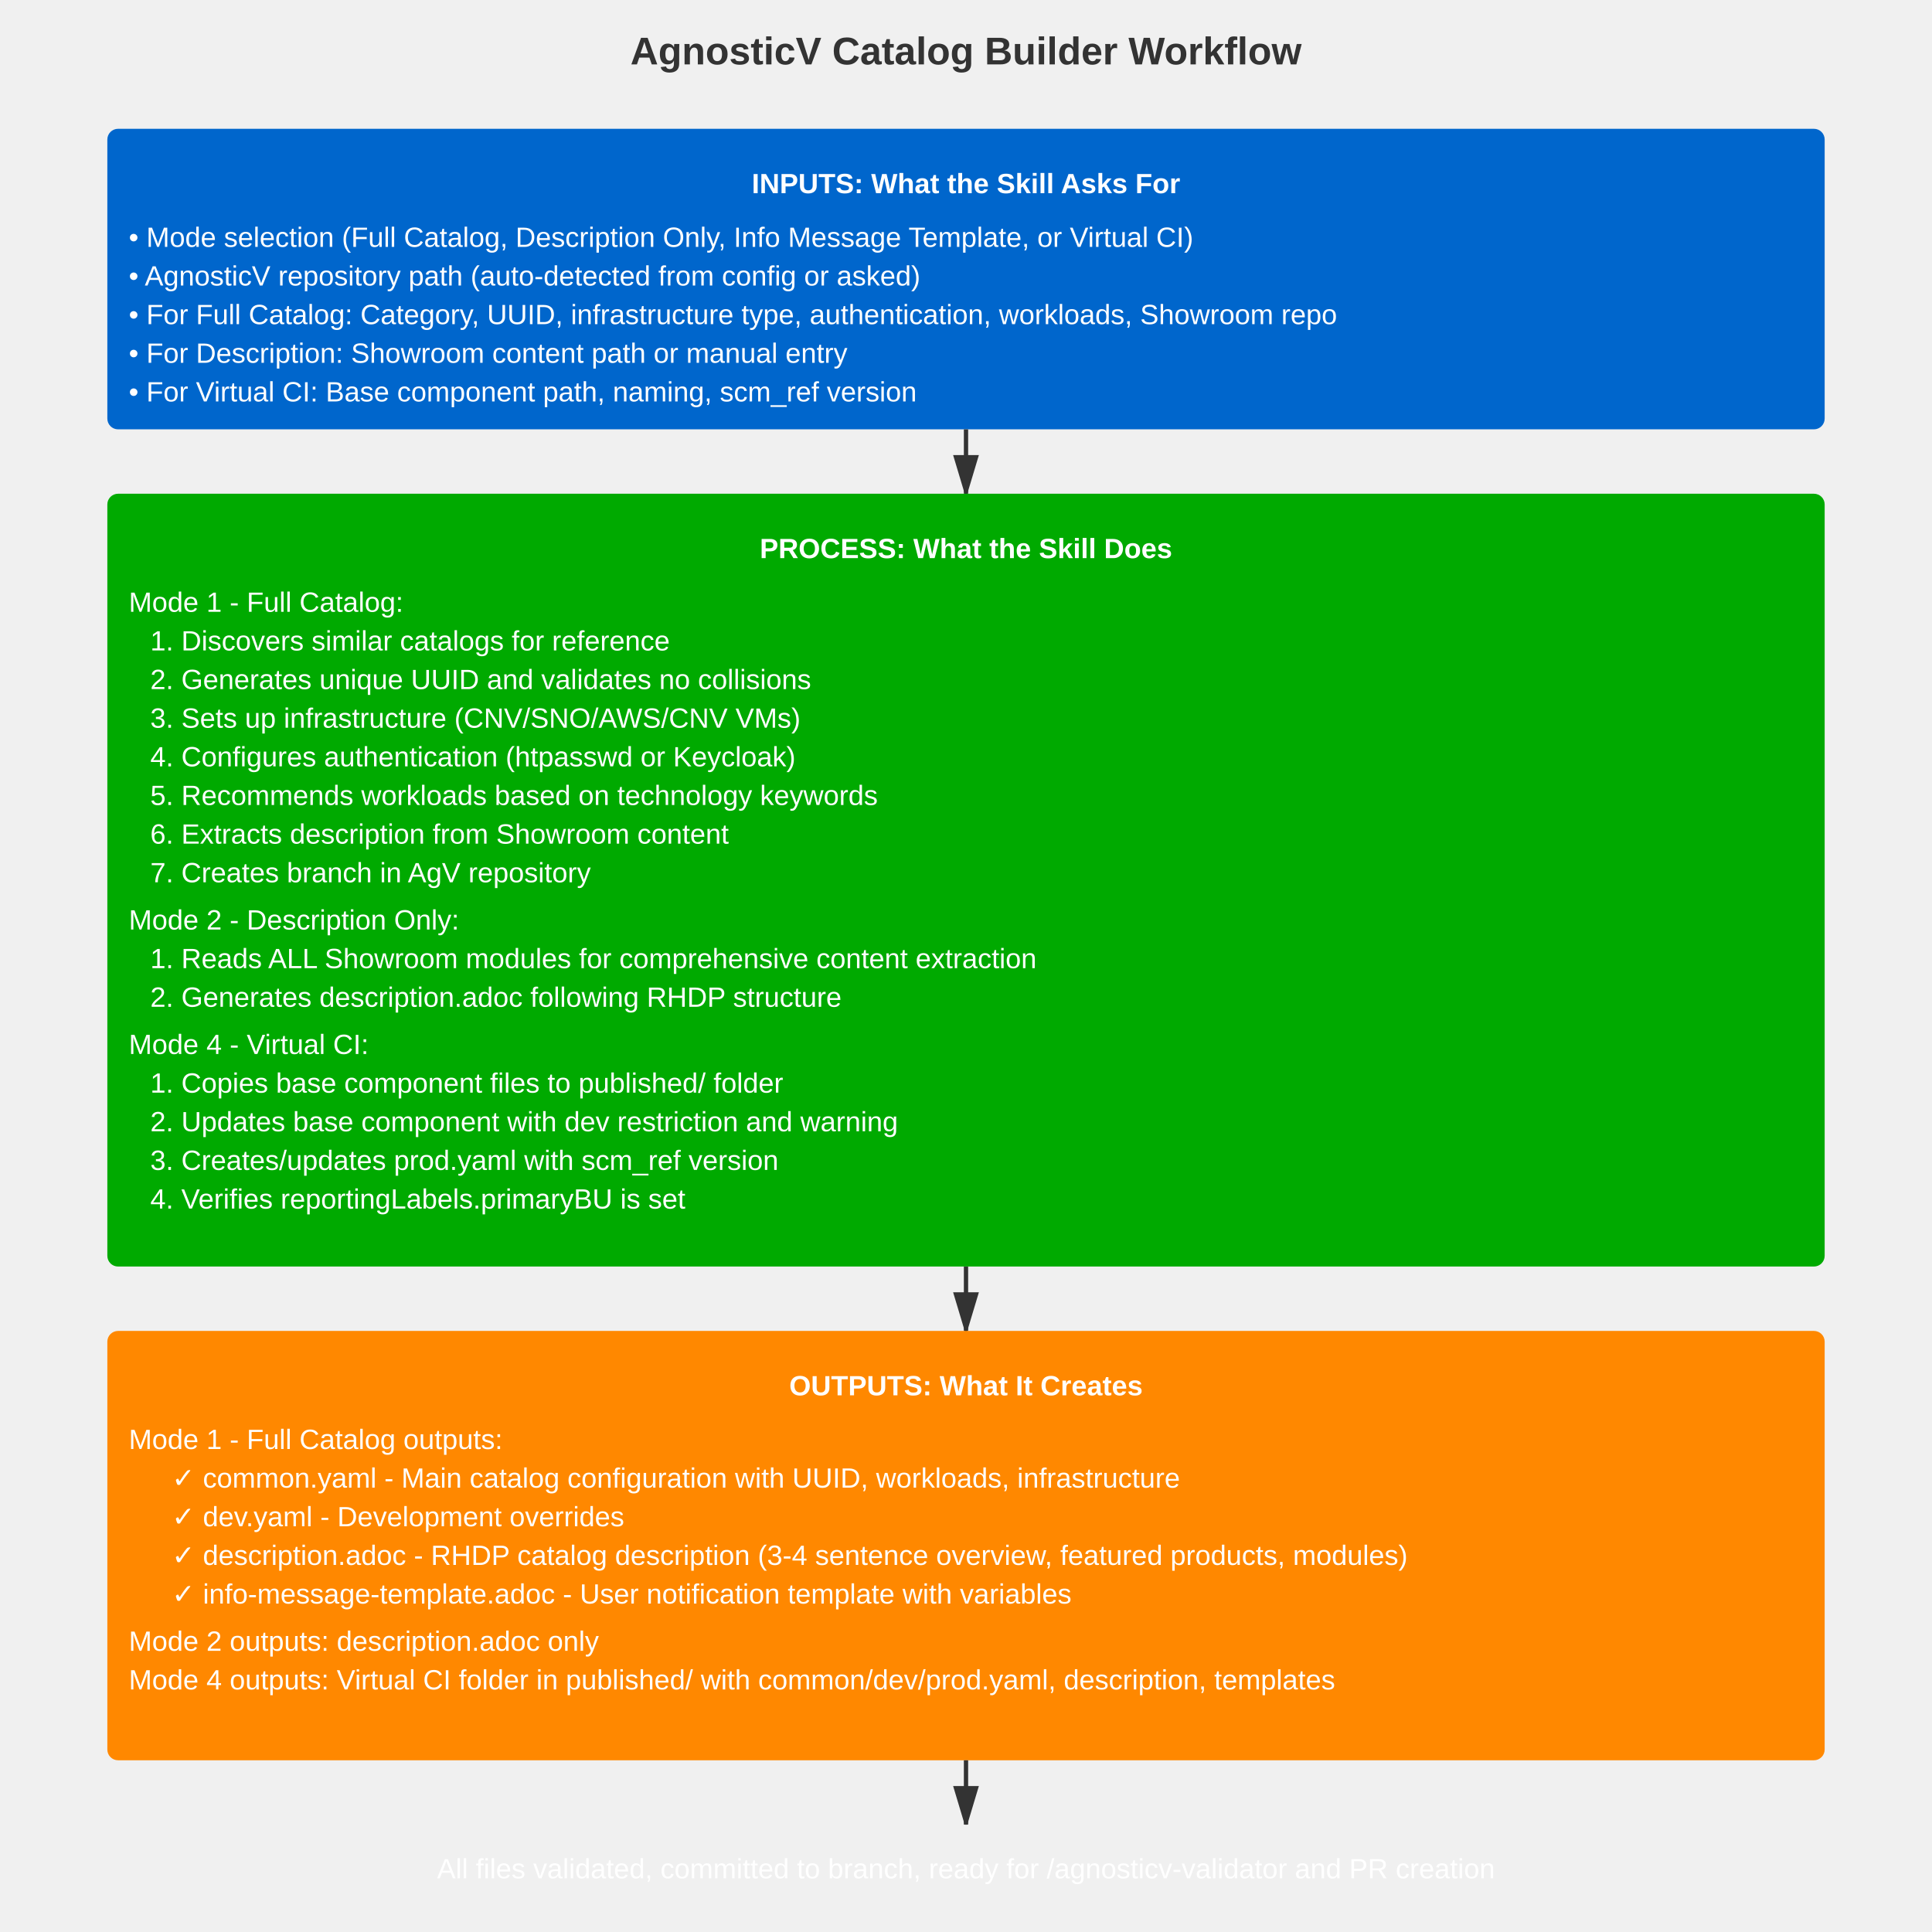
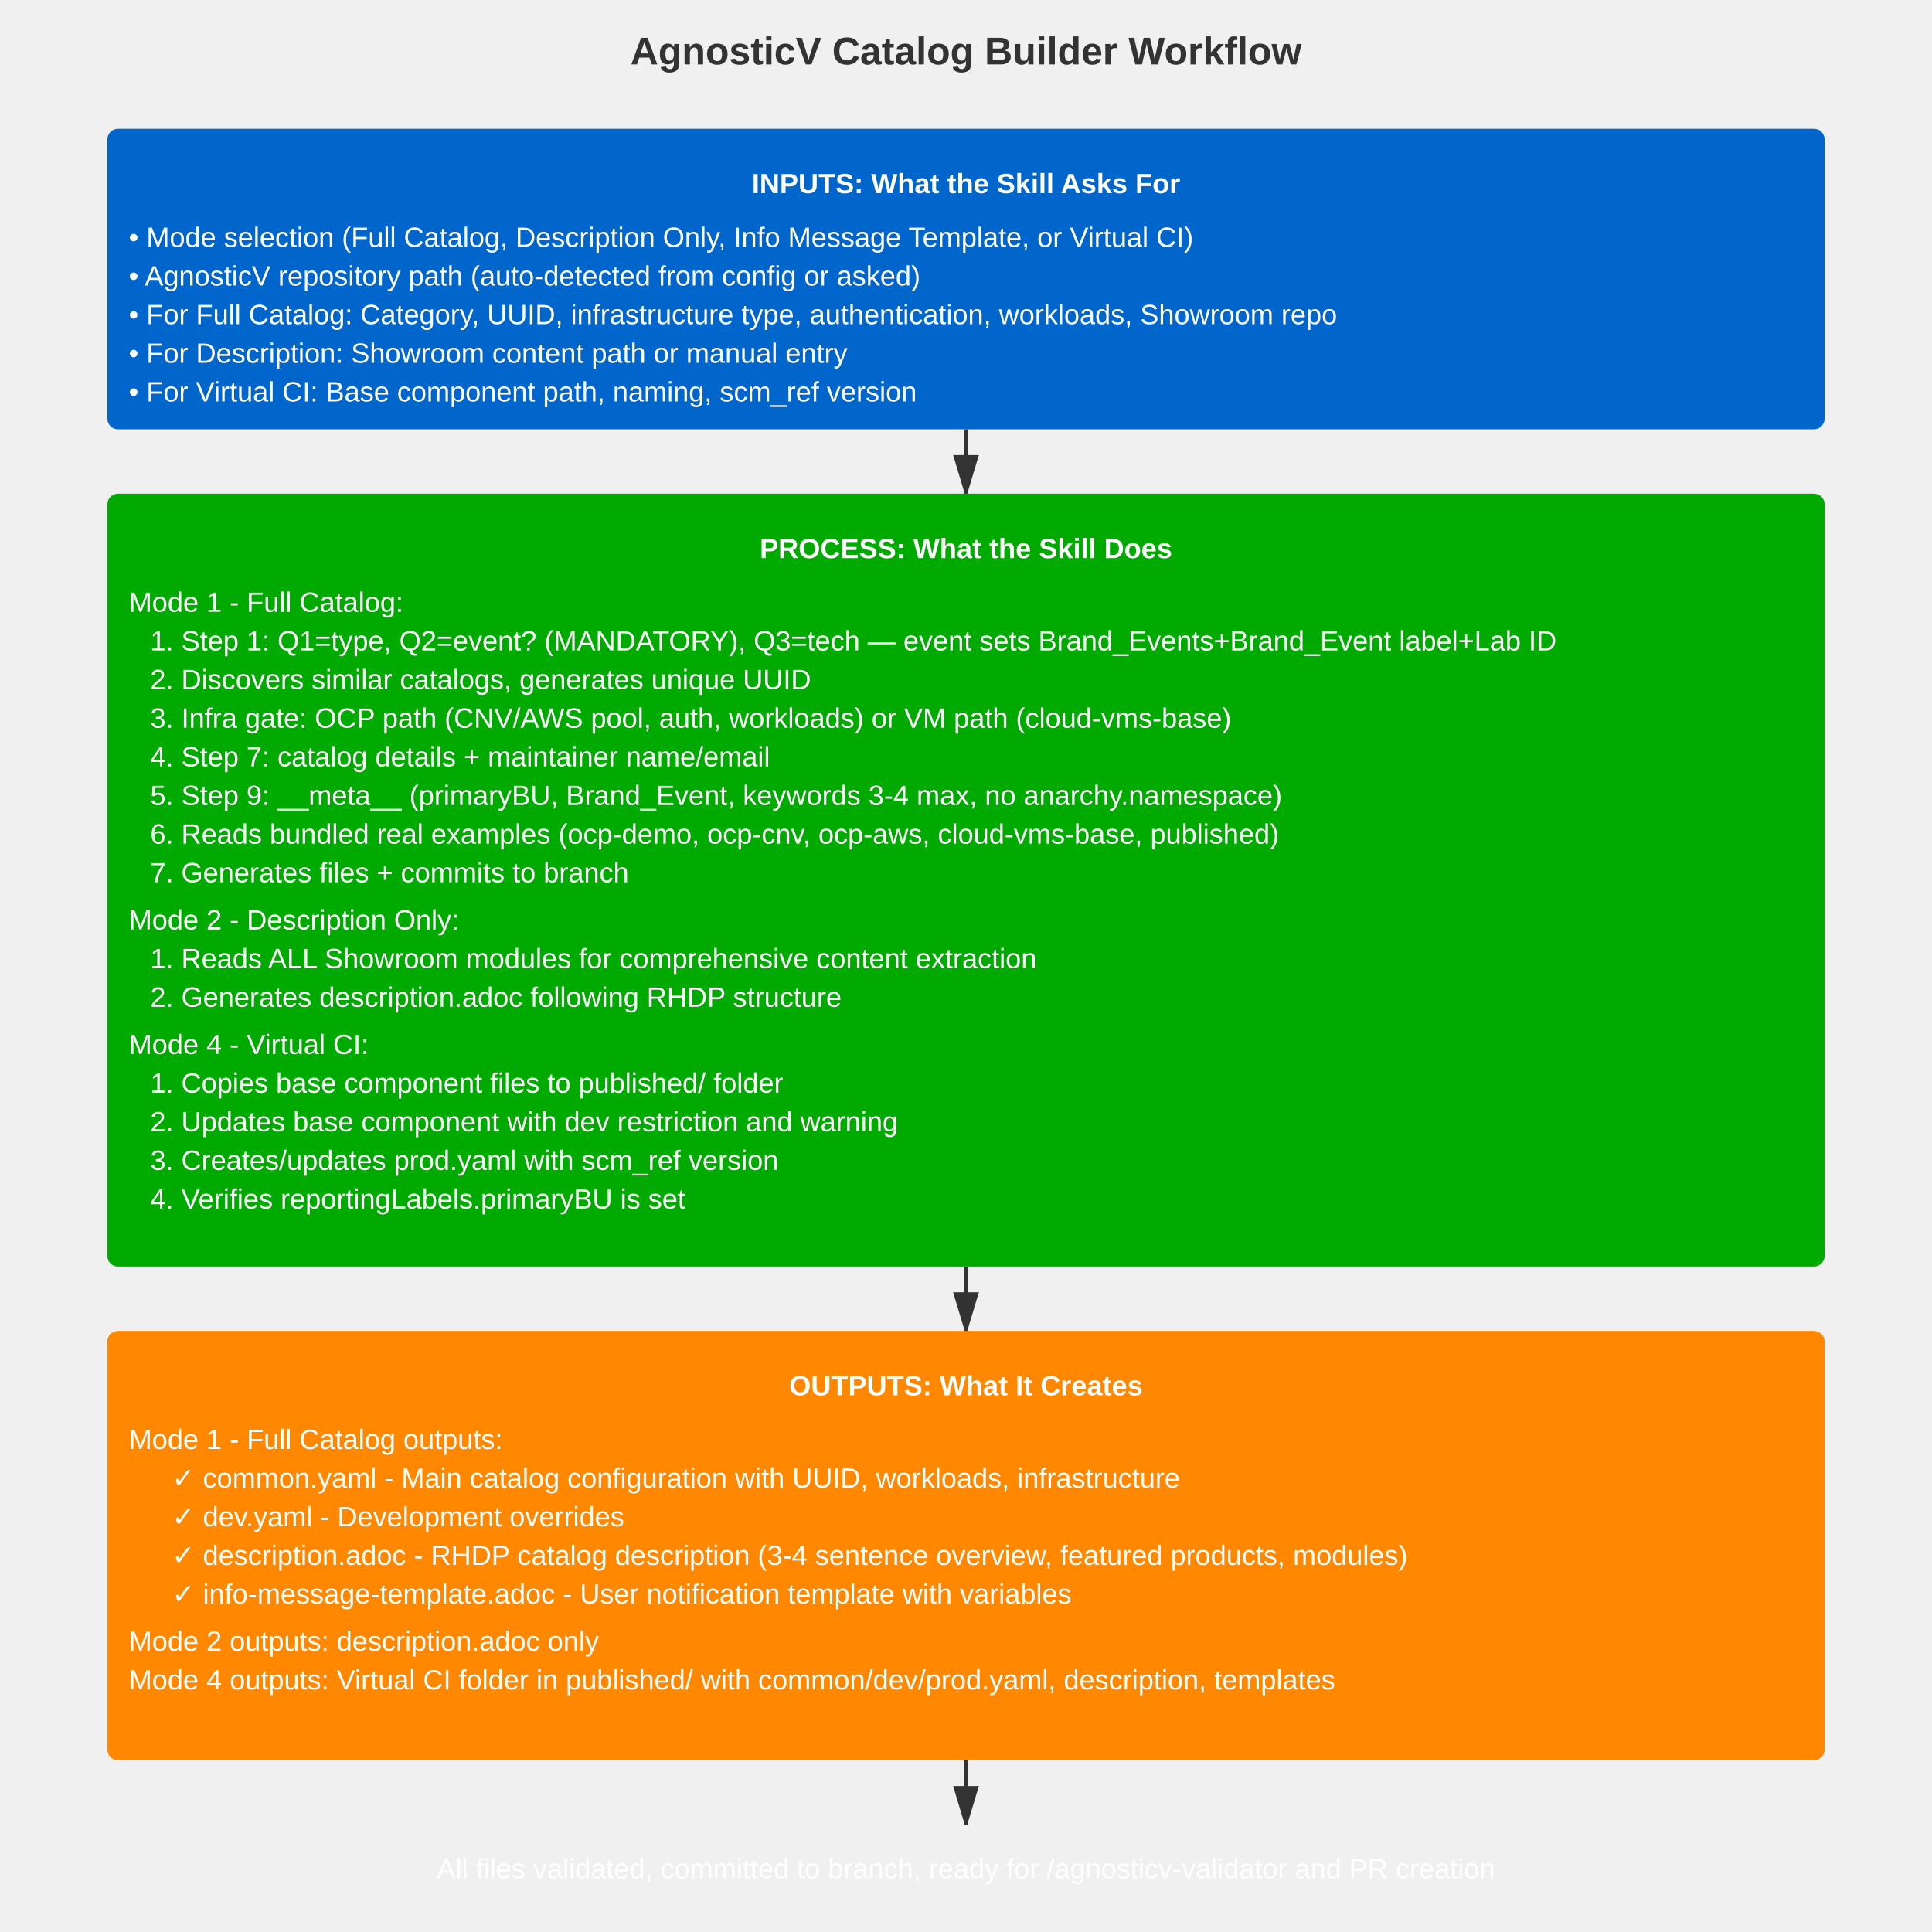
<svg xmlns="http://www.w3.org/2000/svg" viewBox="0 0 900 900">
  <defs>
    <style>
      .input { fill: #0066CC; }
      .process { fill: #00AA00; }
      .output { fill: #FF8800; }
      text { fill: white; font-family: Arial, sans-serif; font-size: 13px; }
      .arrow { stroke: #333; stroke-width: 2; fill: none; marker-end: url(#arrowhead); }
      .title { font-size: 18px; font-weight: bold; fill: #333; }
    </style>
    <marker id="arrowhead" markerWidth="10" markerHeight="10" refX="9" refY="3" orient="auto">
      <polygon points="0 0, 10 3, 0 6" fill="#333" />
    </marker>
  </defs>
  <text x="450" y="30" text-anchor="middle" class="title">AgnosticV Catalog Builder Workflow</text>
  <rect x="50" y="60" width="800" height="140" rx="5" class="input" />
  <text x="450" y="90" text-anchor="middle" font-weight="bold">INPUTS: What the Skill Asks For</text>
  <text x="60" y="115" font-size="12">• Mode selection (Full Catalog, Description Only, Info Message Template, or Virtual CI)</text>
  <text x="60" y="133" font-size="12">• AgnosticV repository path (auto-detected from config or asked)</text>
  <text x="60" y="151" font-size="12">• For Full Catalog: Category, UUID, infrastructure type, authentication, workloads, Showroom repo</text>
  <text x="60" y="169" font-size="12">• For Description: Showroom content path or manual entry</text>
  <text x="60" y="187" font-size="12">• For Virtual CI: Base component path, naming, scm_ref version</text>
  <path d="M 450 200 L 450 230" class="arrow" />
  <rect x="50" y="230" width="800" height="360" rx="5" class="process" />
  <text x="450" y="260" text-anchor="middle" font-weight="bold">PROCESS: What the Skill Does</text>
  <text x="60" y="285" font-size="12">Mode 1 - Full Catalog:</text>
-   <text x="70" y="303" font-size="12">1. Discovers similar catalogs for reference</text>
-   <text x="70" y="321" font-size="12">2. Generates unique UUID and validates no collisions</text>
-   <text x="70" y="339" font-size="12">3. Sets up infrastructure (CNV/SNO/AWS/CNV VMs)</text>
-   <text x="70" y="357" font-size="12">4. Configures authentication (htpasswd or Keycloak)</text>
-   <text x="70" y="375" font-size="12">5. Recommends workloads based on technology keywords</text>
-   <text x="70" y="393" font-size="12">6. Extracts description from Showroom content</text>
-   <text x="70" y="411" font-size="12">7. Creates branch in AgV repository</text>
+   <text x="70" y="303" font-size="12">1. Step 1: Q1=type, Q2=event? (MANDATORY), Q3=tech — event sets Brand_Events+Brand_Event label+Lab ID</text>
+   <text x="70" y="321" font-size="12">2. Discovers similar catalogs, generates unique UUID</text>
+   <text x="70" y="339" font-size="12">3. Infra gate: OCP path (CNV/AWS pool, auth, workloads) or VM path (cloud-vms-base)</text>
+   <text x="70" y="357" font-size="12">4. Step 7: catalog details + maintainer name/email</text>
+   <text x="70" y="375" font-size="12">5. Step 9: __meta__ (primaryBU, Brand_Event, keywords 3-4 max, no anarchy.namespace)</text>
+   <text x="70" y="393" font-size="12">6. Reads bundled real examples (ocp-demo, ocp-cnv, ocp-aws, cloud-vms-base, published)</text>
+   <text x="70" y="411" font-size="12">7. Generates files + commits to branch</text>
  <text x="60" y="433" font-size="12">Mode 2 - Description Only:</text>
  <text x="70" y="451" font-size="12">1. Reads ALL Showroom modules for comprehensive content extraction</text>
  <text x="70" y="469" font-size="12">2. Generates description.adoc following RHDP structure</text>
  <text x="60" y="491" font-size="12">Mode 4 - Virtual CI:</text>
  <text x="70" y="509" font-size="12">1. Copies base component files to published/ folder</text>
  <text x="70" y="527" font-size="12">2. Updates base component with dev restriction and warning</text>
  <text x="70" y="545" font-size="12">3. Creates/updates prod.yaml with scm_ref version</text>
  <text x="70" y="563" font-size="12">4. Verifies reportingLabels.primaryBU is set</text>
  <path d="M 450 590 L 450 620" class="arrow" />
  <rect x="50" y="620" width="800" height="200" rx="5" class="output" />
  <text x="450" y="650" text-anchor="middle" font-weight="bold">OUTPUTS: What It Creates</text>
  <text x="60" y="675" font-size="12">Mode 1 - Full Catalog outputs:</text>
  <text x="80" y="693" font-size="12">✓ common.yaml - Main catalog configuration with UUID, workloads, infrastructure</text>
  <text x="80" y="711" font-size="12">✓ dev.yaml - Development overrides</text>
  <text x="80" y="729" font-size="12">✓ description.adoc - RHDP catalog description (3-4 sentence overview, featured products, modules)</text>
  <text x="80" y="747" font-size="12">✓ info-message-template.adoc - User notification template with variables</text>
  <text x="60" y="769" font-size="12">Mode 2 outputs: description.adoc only</text>
  <text x="60" y="787" font-size="12">Mode 4 outputs: Virtual CI folder in published/ with common/dev/prod.yaml, description, templates</text>
  <path d="M 450 820 L 450 850" class="arrow" />
  <rect x="50" y="850" width="800" height="40" rx="5" fill="#f0f0f0" />
  <text x="450" y="875" text-anchor="middle" fill="#333" font-size="12">All files validated, committed to branch, ready for /agnosticv-validator and PR creation</text>
</svg>
